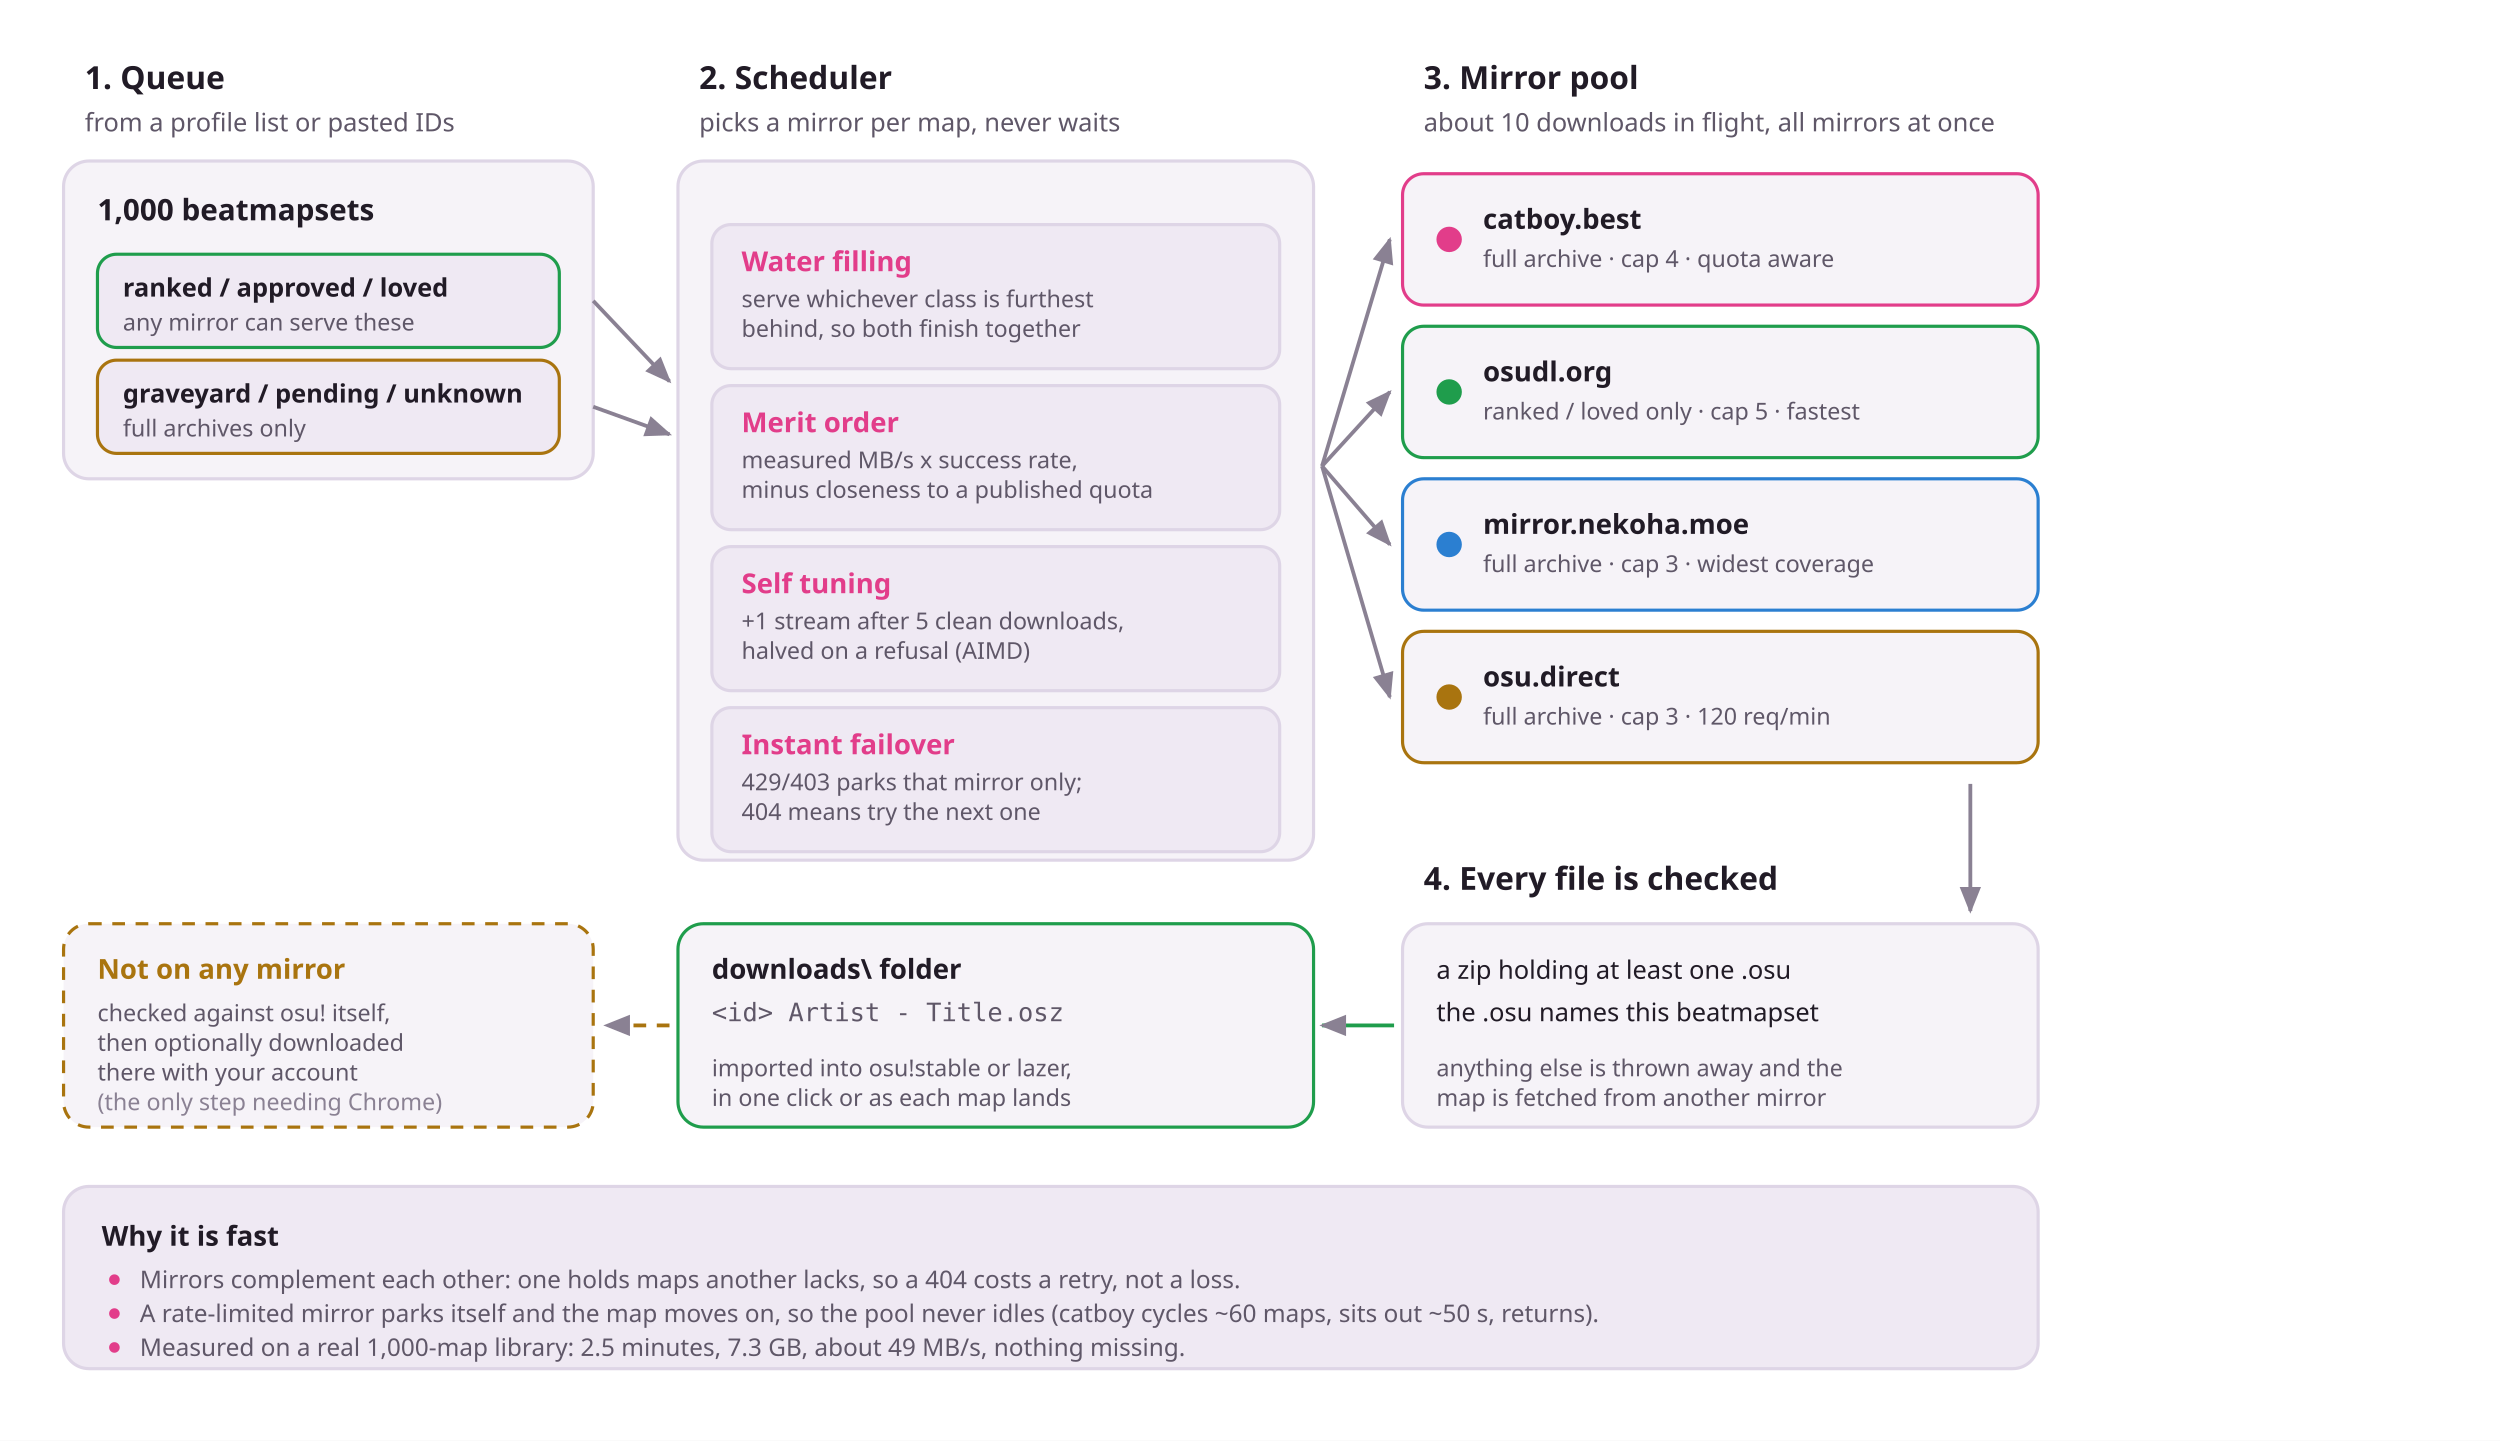
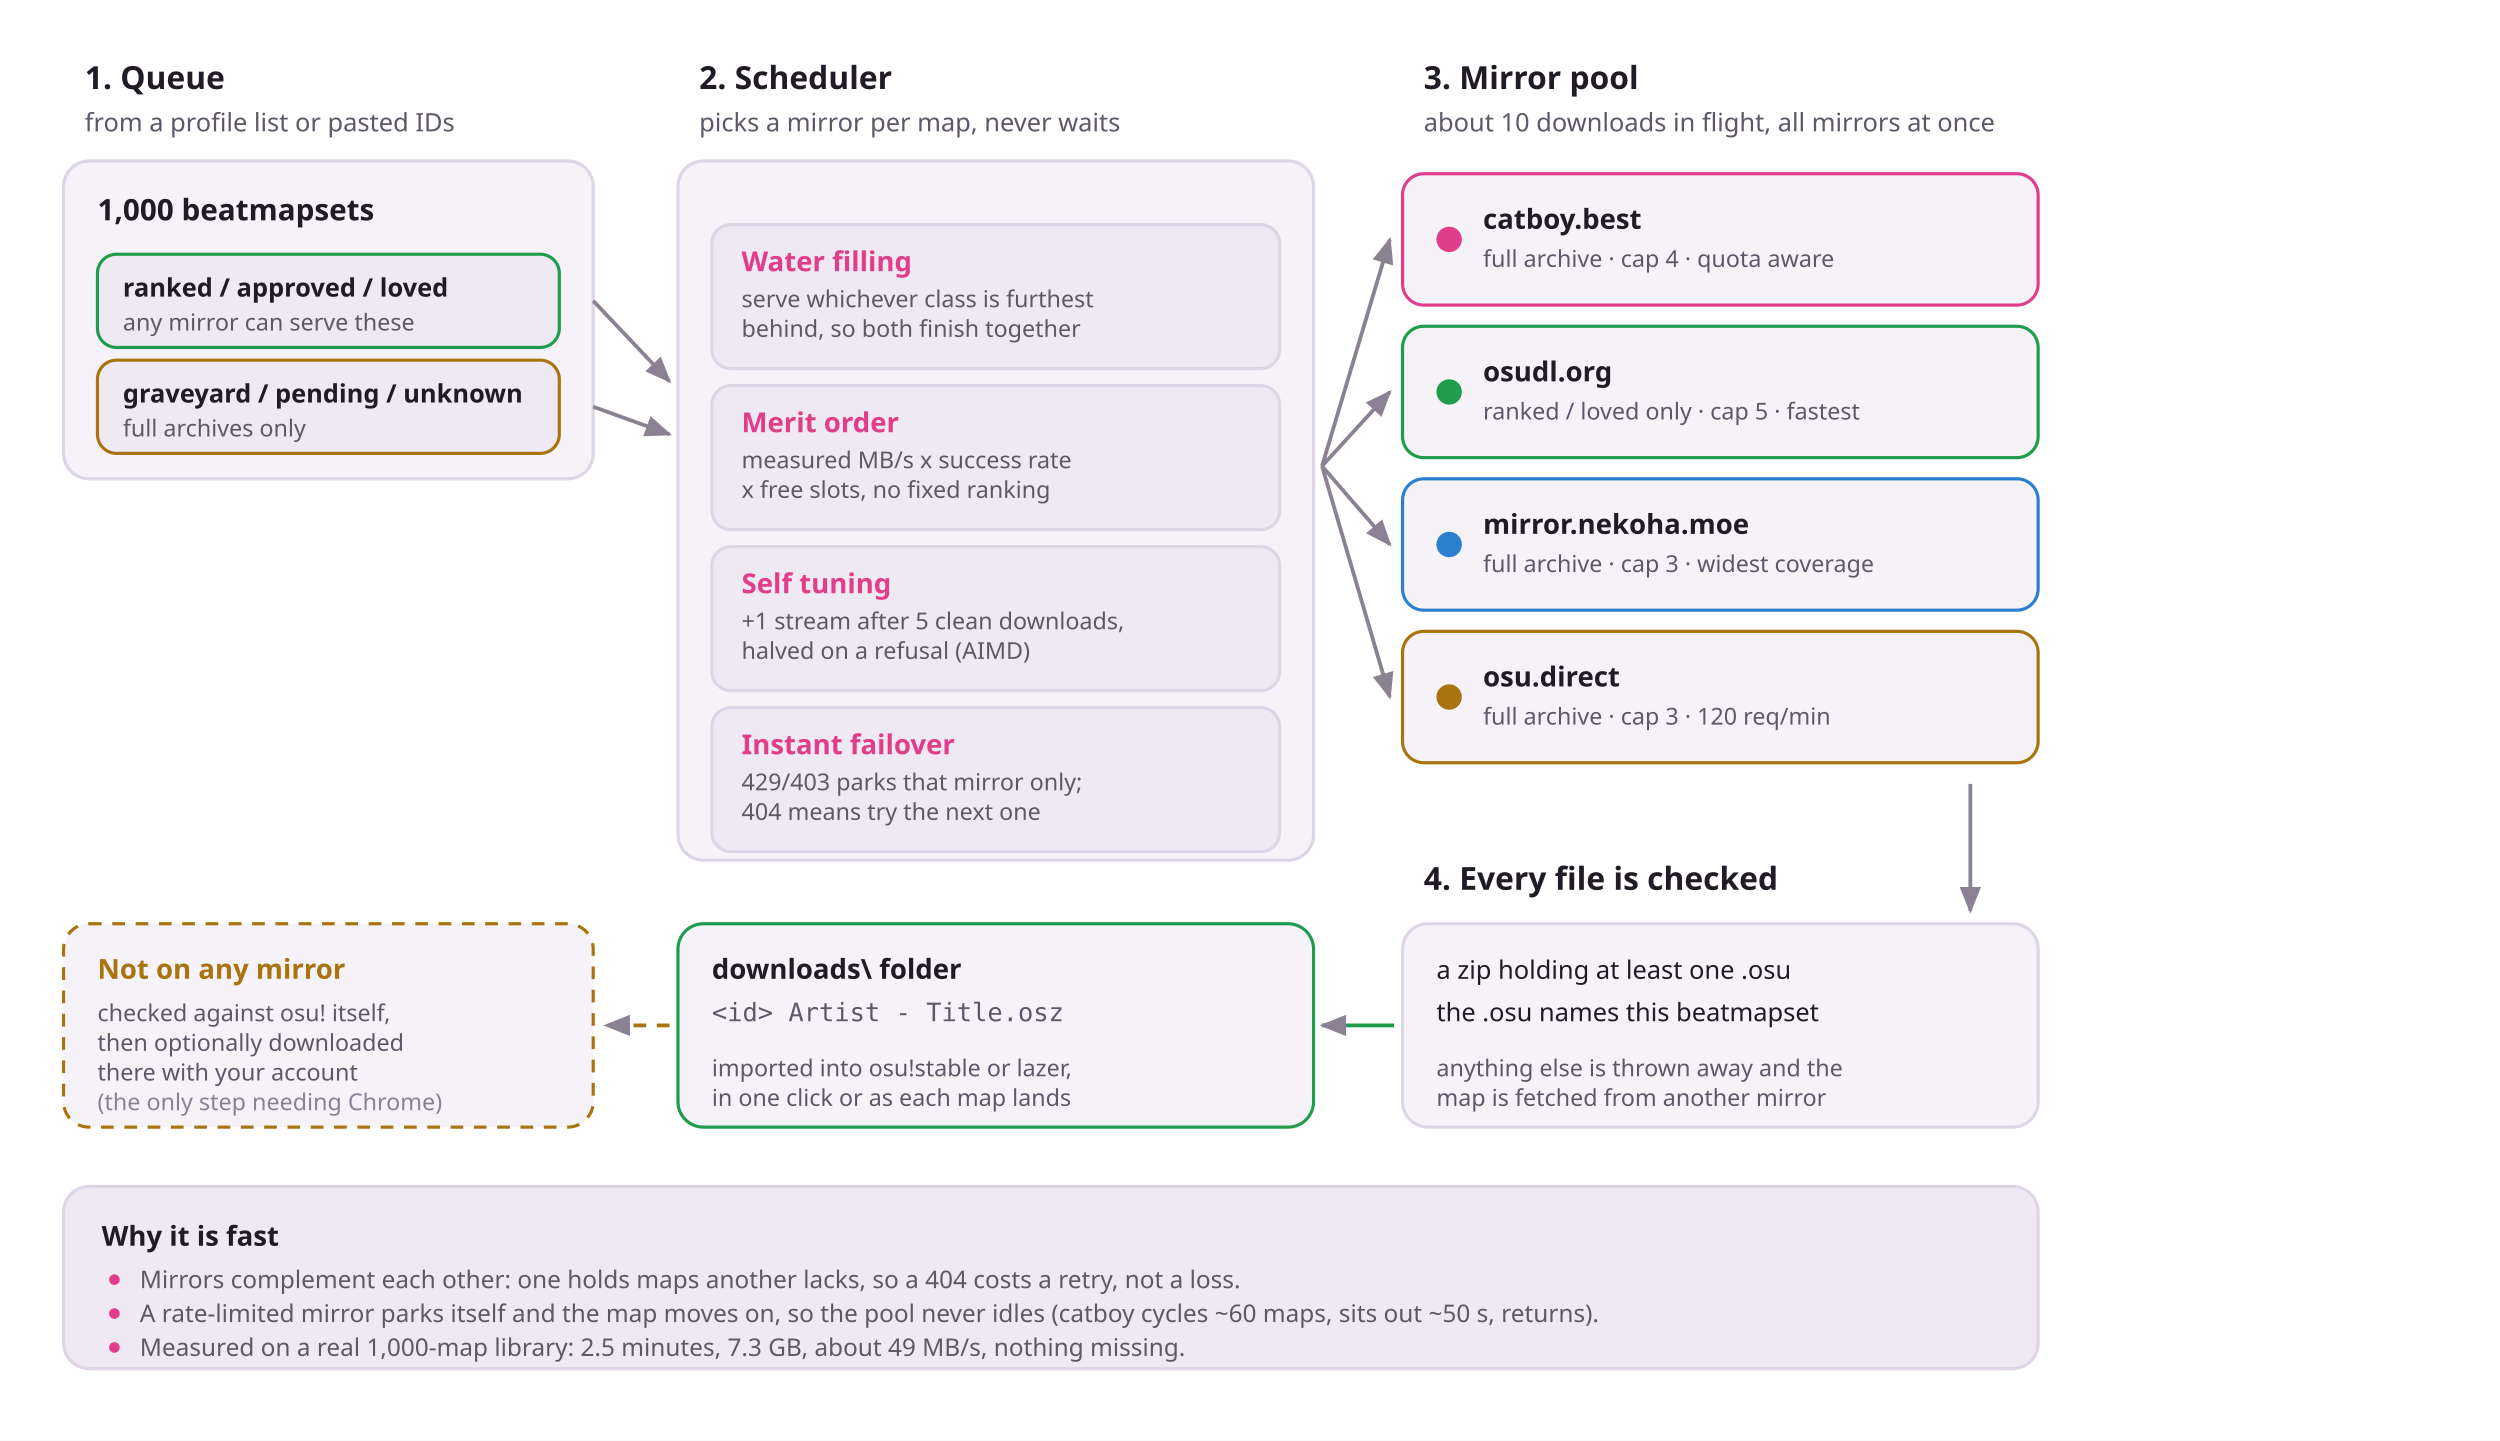
<svg xmlns="http://www.w3.org/2000/svg" viewBox="0 0 1180 680" width="1180" height="680" role="img" aria-label="How the mirror load balancer works">
  <defs>
    <marker id="arrow-light" viewBox="0 0 10 10" refX="9" refY="5" markerWidth="7" markerHeight="7" orient="auto-start-reverse">
      <path d="M 0 1 L 10 5 L 0 9 z" fill="#8a8193" />
    </marker>
    <marker id="pink-light" viewBox="0 0 10 10" refX="9" refY="5" markerWidth="7" markerHeight="7" orient="auto-start-reverse">
      <path d="M 0 1 L 10 5 L 0 9 z" fill="#e23d8a" />
    </marker>
  </defs>
  <rect width="1180" height="680" fill="#ffffff" />
  <text x="40" y="42" font-family="Segoe UI, system-ui, sans-serif" font-size="15" font-weight="700" fill="#211b26" text-anchor="start">1. Queue</text>
  <text x="40" y="62" font-family="Segoe UI, system-ui, sans-serif" font-size="12" font-weight="400" fill="#5f5768" text-anchor="start">from a profile list or pasted IDs</text>
  <rect x="30" y="76" width="250" height="150" rx="12" fill="#f6f3f8" stroke="#ded5e6" stroke-width="1.5" />
  <text x="46" y="104" font-family="Segoe UI, system-ui, sans-serif" font-size="14" font-weight="600" fill="#211b26" text-anchor="start">1,000 beatmapsets</text>
  <rect x="46" y="120" width="218" height="44" rx="9" fill="#efe9f3" stroke="#1f9d4c" stroke-width="1.5" />
  <text x="58" y="140" font-family="Segoe UI, system-ui, sans-serif" font-size="12" font-weight="600" fill="#211b26" text-anchor="start">ranked / approved / loved</text>
  <text x="58" y="156" font-family="Segoe UI, system-ui, sans-serif" font-size="11" font-weight="400" fill="#5f5768" text-anchor="start">any mirror can serve these</text>
  <rect x="46" y="170" width="218" height="44" rx="9" fill="#efe9f3" stroke="#a9740f" stroke-width="1.5" />
  <text x="58" y="190" font-family="Segoe UI, system-ui, sans-serif" font-size="12" font-weight="600" fill="#211b26" text-anchor="start">graveyard / pending / unknown</text>
  <text x="58" y="206" font-family="Segoe UI, system-ui, sans-serif" font-size="11" font-weight="400" fill="#5f5768" text-anchor="start">full archives only</text>
  <text x="330" y="42" font-family="Segoe UI, system-ui, sans-serif" font-size="15" font-weight="700" fill="#211b26" text-anchor="start">2. Scheduler</text>
  <text x="330" y="62" font-family="Segoe UI, system-ui, sans-serif" font-size="12" font-weight="400" fill="#5f5768" text-anchor="start">picks a mirror per map, never waits</text>
  <rect x="320" y="76" width="300" height="330" rx="12" fill="#f6f3f8" stroke="#ded5e6" stroke-width="1.5" />
  <rect x="336" y="106" width="268" height="68" rx="9" fill="#efe9f3" stroke="#ded5e6" stroke-width="1.5" />
  <text x="350" y="128" font-family="Segoe UI, system-ui, sans-serif" font-size="13" font-weight="700" fill="#e23d8a" text-anchor="start">Water filling</text>
  <text x="350" y="145" font-family="Segoe UI, system-ui, sans-serif" font-size="11" font-weight="400" fill="#5f5768" text-anchor="start">serve whichever class is furthest</text>
  <text x="350" y="159" font-family="Segoe UI, system-ui, sans-serif" font-size="11" font-weight="400" fill="#5f5768" text-anchor="start">behind, so both finish together</text>
  <rect x="336" y="182" width="268" height="68" rx="9" fill="#efe9f3" stroke="#ded5e6" stroke-width="1.5" />
  <text x="350" y="204" font-family="Segoe UI, system-ui, sans-serif" font-size="13" font-weight="700" fill="#e23d8a" text-anchor="start">Merit order</text>
-   <text x="350" y="221" font-family="Segoe UI, system-ui, sans-serif" font-size="11" font-weight="400" fill="#5f5768" text-anchor="start">measured MB/s x success rate,</text>
-   <text x="350" y="235" font-family="Segoe UI, system-ui, sans-serif" font-size="11" font-weight="400" fill="#5f5768" text-anchor="start">minus closeness to a published quota</text>
+   <text x="350" y="221" font-family="Segoe UI, system-ui, sans-serif" font-size="11" font-weight="400" fill="#5f5768" text-anchor="start">measured MB/s x success rate</text>
+   <text x="350" y="235" font-family="Segoe UI, system-ui, sans-serif" font-size="11" font-weight="400" fill="#5f5768" text-anchor="start">x free slots, no fixed ranking</text>
  <rect x="336" y="258" width="268" height="68" rx="9" fill="#efe9f3" stroke="#ded5e6" stroke-width="1.5" />
  <text x="350" y="280" font-family="Segoe UI, system-ui, sans-serif" font-size="13" font-weight="700" fill="#e23d8a" text-anchor="start">Self tuning</text>
  <text x="350" y="297" font-family="Segoe UI, system-ui, sans-serif" font-size="11" font-weight="400" fill="#5f5768" text-anchor="start">+1 stream after 5 clean downloads,</text>
  <text x="350" y="311" font-family="Segoe UI, system-ui, sans-serif" font-size="11" font-weight="400" fill="#5f5768" text-anchor="start">halved on a refusal (AIMD)</text>
  <rect x="336" y="334" width="268" height="68" rx="9" fill="#efe9f3" stroke="#ded5e6" stroke-width="1.5" />
  <text x="350" y="356" font-family="Segoe UI, system-ui, sans-serif" font-size="13" font-weight="700" fill="#e23d8a" text-anchor="start">Instant failover</text>
  <text x="350" y="373" font-family="Segoe UI, system-ui, sans-serif" font-size="11" font-weight="400" fill="#5f5768" text-anchor="start">429/403 parks that mirror only;</text>
  <text x="350" y="387" font-family="Segoe UI, system-ui, sans-serif" font-size="11" font-weight="400" fill="#5f5768" text-anchor="start">404 means try the next one</text>
  <path d="M 280 142 L 316 180" stroke="#8a8193" stroke-width="1.8" fill="none" marker-end="url(#arrow-light)" />
  <path d="M 280 192 L 316 205" stroke="#8a8193" stroke-width="1.8" fill="none" marker-end="url(#arrow-light)" />
  <text x="672" y="42" font-family="Segoe UI, system-ui, sans-serif" font-size="15" font-weight="700" fill="#211b26" text-anchor="start">3. Mirror pool</text>
  <text x="672" y="62" font-family="Segoe UI, system-ui, sans-serif" font-size="12" font-weight="400" fill="#5f5768" text-anchor="start">about 10 downloads in flight, all mirrors at once</text>
  <rect x="662" y="82" width="300" height="62" rx="10" fill="#f6f3f8" stroke="#e23d8a" stroke-width="1.5" />
  <circle cx="684" cy="113" r="6" fill="#e23d8a" />
  <text x="700" y="108" font-family="Segoe UI, system-ui, sans-serif" font-size="13" font-weight="700" fill="#211b26" text-anchor="start">catboy.best</text>
  <text x="700" y="126" font-family="Segoe UI, system-ui, sans-serif" font-size="11" font-weight="400" fill="#5f5768" text-anchor="start">full archive · cap 4 · quota aware</text>
  <path d="M 624 220 L 656 113" stroke="#8a8193" stroke-width="1.8" fill="none" marker-end="url(#arrow-light)" />
  <rect x="662" y="154" width="300" height="62" rx="10" fill="#f6f3f8" stroke="#1f9d4c" stroke-width="1.5" />
  <circle cx="684" cy="185" r="6" fill="#1f9d4c" />
  <text x="700" y="180" font-family="Segoe UI, system-ui, sans-serif" font-size="13" font-weight="700" fill="#211b26" text-anchor="start">osudl.org</text>
  <text x="700" y="198" font-family="Segoe UI, system-ui, sans-serif" font-size="11" font-weight="400" fill="#5f5768" text-anchor="start">ranked / loved only · cap 5 · fastest</text>
  <path d="M 624 220 L 656 185" stroke="#8a8193" stroke-width="1.8" fill="none" marker-end="url(#arrow-light)" />
  <rect x="662" y="226" width="300" height="62" rx="10" fill="#f6f3f8" stroke="#2b7fd1" stroke-width="1.5" />
  <circle cx="684" cy="257" r="6" fill="#2b7fd1" />
  <text x="700" y="252" font-family="Segoe UI, system-ui, sans-serif" font-size="13" font-weight="700" fill="#211b26" text-anchor="start">mirror.nekoha.moe</text>
  <text x="700" y="270" font-family="Segoe UI, system-ui, sans-serif" font-size="11" font-weight="400" fill="#5f5768" text-anchor="start">full archive · cap 3 · widest coverage</text>
  <path d="M 624 220 L 656 257" stroke="#8a8193" stroke-width="1.8" fill="none" marker-end="url(#arrow-light)" />
  <rect x="662" y="298" width="300" height="62" rx="10" fill="#f6f3f8" stroke="#a9740f" stroke-width="1.5" />
  <circle cx="684" cy="329" r="6" fill="#a9740f" />
  <text x="700" y="324" font-family="Segoe UI, system-ui, sans-serif" font-size="13" font-weight="700" fill="#211b26" text-anchor="start">osu.direct</text>
  <text x="700" y="342" font-family="Segoe UI, system-ui, sans-serif" font-size="11" font-weight="400" fill="#5f5768" text-anchor="start">full archive · cap 3 · 120 req/min</text>
  <path d="M 624 220 L 656 329" stroke="#8a8193" stroke-width="1.8" fill="none" marker-end="url(#arrow-light)" />
  <text x="672" y="420" font-family="Segoe UI, system-ui, sans-serif" font-size="15" font-weight="700" fill="#211b26" text-anchor="start">4. Every file is checked</text>
  <rect x="662" y="436" width="300" height="96" rx="12" fill="#f6f3f8" stroke="#ded5e6" stroke-width="1.5" />
  <text x="678" y="462" font-family="Segoe UI, system-ui, sans-serif" font-size="12" font-weight="400" fill="#211b26" text-anchor="start">a zip holding at least one .osu</text>
  <text x="678" y="482" font-family="Segoe UI, system-ui, sans-serif" font-size="12" font-weight="400" fill="#211b26" text-anchor="start">the .osu names this beatmapset</text>
  <text x="678" y="508" font-family="Segoe UI, system-ui, sans-serif" font-size="11" font-weight="400" fill="#5f5768" text-anchor="start">anything else is thrown away and the</text>
  <text x="678" y="522" font-family="Segoe UI, system-ui, sans-serif" font-size="11" font-weight="400" fill="#5f5768" text-anchor="start">map is fetched from another mirror</text>
  <path d="M 930 370 L 930 430" stroke="#8a8193" stroke-width="1.8" fill="none" marker-end="url(#arrow-light)" />
  <rect x="320" y="436" width="300" height="96" rx="12" fill="#f6f3f8" stroke="#1f9d4c" stroke-width="1.5" />
  <text x="336" y="462" font-family="Segoe UI, system-ui, sans-serif" font-size="13" font-weight="700" fill="#211b26" text-anchor="start">downloads\ folder</text>
  <text x="336" y="482" font-family="ui-monospace, Consolas, monospace" font-size="12" font-weight="400" fill="#5f5768" text-anchor="start">&lt;id&gt; Artist - Title.osz</text>
  <text x="336" y="508" font-family="Segoe UI, system-ui, sans-serif" font-size="11" font-weight="400" fill="#5f5768" text-anchor="start">imported into osu!stable or lazer,</text>
  <text x="336" y="522" font-family="Segoe UI, system-ui, sans-serif" font-size="11" font-weight="400" fill="#5f5768" text-anchor="start">in one click or as each map lands</text>
  <path d="M 658 484 L 624 484" stroke="#1f9d4c" stroke-width="1.8" fill="none" marker-end="url(#arrow-light)" />
  <rect x="30" y="436" width="250" height="96" rx="12" fill="#f6f3f8" stroke="#a9740f" stroke-width="1.5" stroke-dasharray="6 5" />
  <text x="46" y="462" font-family="Segoe UI, system-ui, sans-serif" font-size="13" font-weight="700" fill="#a9740f" text-anchor="start">Not on any mirror</text>
  <text x="46" y="482" font-family="Segoe UI, system-ui, sans-serif" font-size="11" font-weight="400" fill="#5f5768" text-anchor="start">checked against osu! itself,</text>
  <text x="46" y="496" font-family="Segoe UI, system-ui, sans-serif" font-size="11" font-weight="400" fill="#5f5768" text-anchor="start">then optionally downloaded</text>
  <text x="46" y="510" font-family="Segoe UI, system-ui, sans-serif" font-size="11" font-weight="400" fill="#5f5768" text-anchor="start">there with your account</text>
  <text x="46" y="524" font-family="Segoe UI, system-ui, sans-serif" font-size="11" font-weight="400" fill="#8a8193" text-anchor="start">(the only step needing Chrome)</text>
  <path d="M 316 484 L 286 484" stroke="#a9740f" stroke-width="1.8" fill="none" marker-end="url(#arrow-light)" stroke-dasharray="6 5" />
  <rect x="30" y="560" width="932" height="86" rx="12" fill="#efe9f3" stroke="#ded5e6" stroke-width="1.5" />
  <text x="48" y="588" font-family="Segoe UI, system-ui, sans-serif" font-size="13" font-weight="700" fill="#211b26" text-anchor="start">Why it is fast</text>
  <circle cx="54" cy="604" r="2.5" fill="#e23d8a" />
  <text x="66" y="608" font-family="Segoe UI, system-ui, sans-serif" font-size="11.5" font-weight="400" fill="#5f5768" text-anchor="start">Mirrors complement each other: one holds maps another lacks, so a 404 costs a retry, not a loss.</text>
  <circle cx="54" cy="620" r="2.5" fill="#e23d8a" />
  <text x="66" y="624" font-family="Segoe UI, system-ui, sans-serif" font-size="11.5" font-weight="400" fill="#5f5768" text-anchor="start">A rate-limited mirror parks itself and the map moves on, so the pool never idles (catboy cycles ~60 maps, sits out ~50 s, returns).</text>
  <circle cx="54" cy="636" r="2.5" fill="#e23d8a" />
  <text x="66" y="640" font-family="Segoe UI, system-ui, sans-serif" font-size="11.5" font-weight="400" fill="#5f5768" text-anchor="start">Measured on a real 1,000-map library: 2.5 minutes, 7.3 GB, about 49 MB/s, nothing missing.</text>
</svg>
